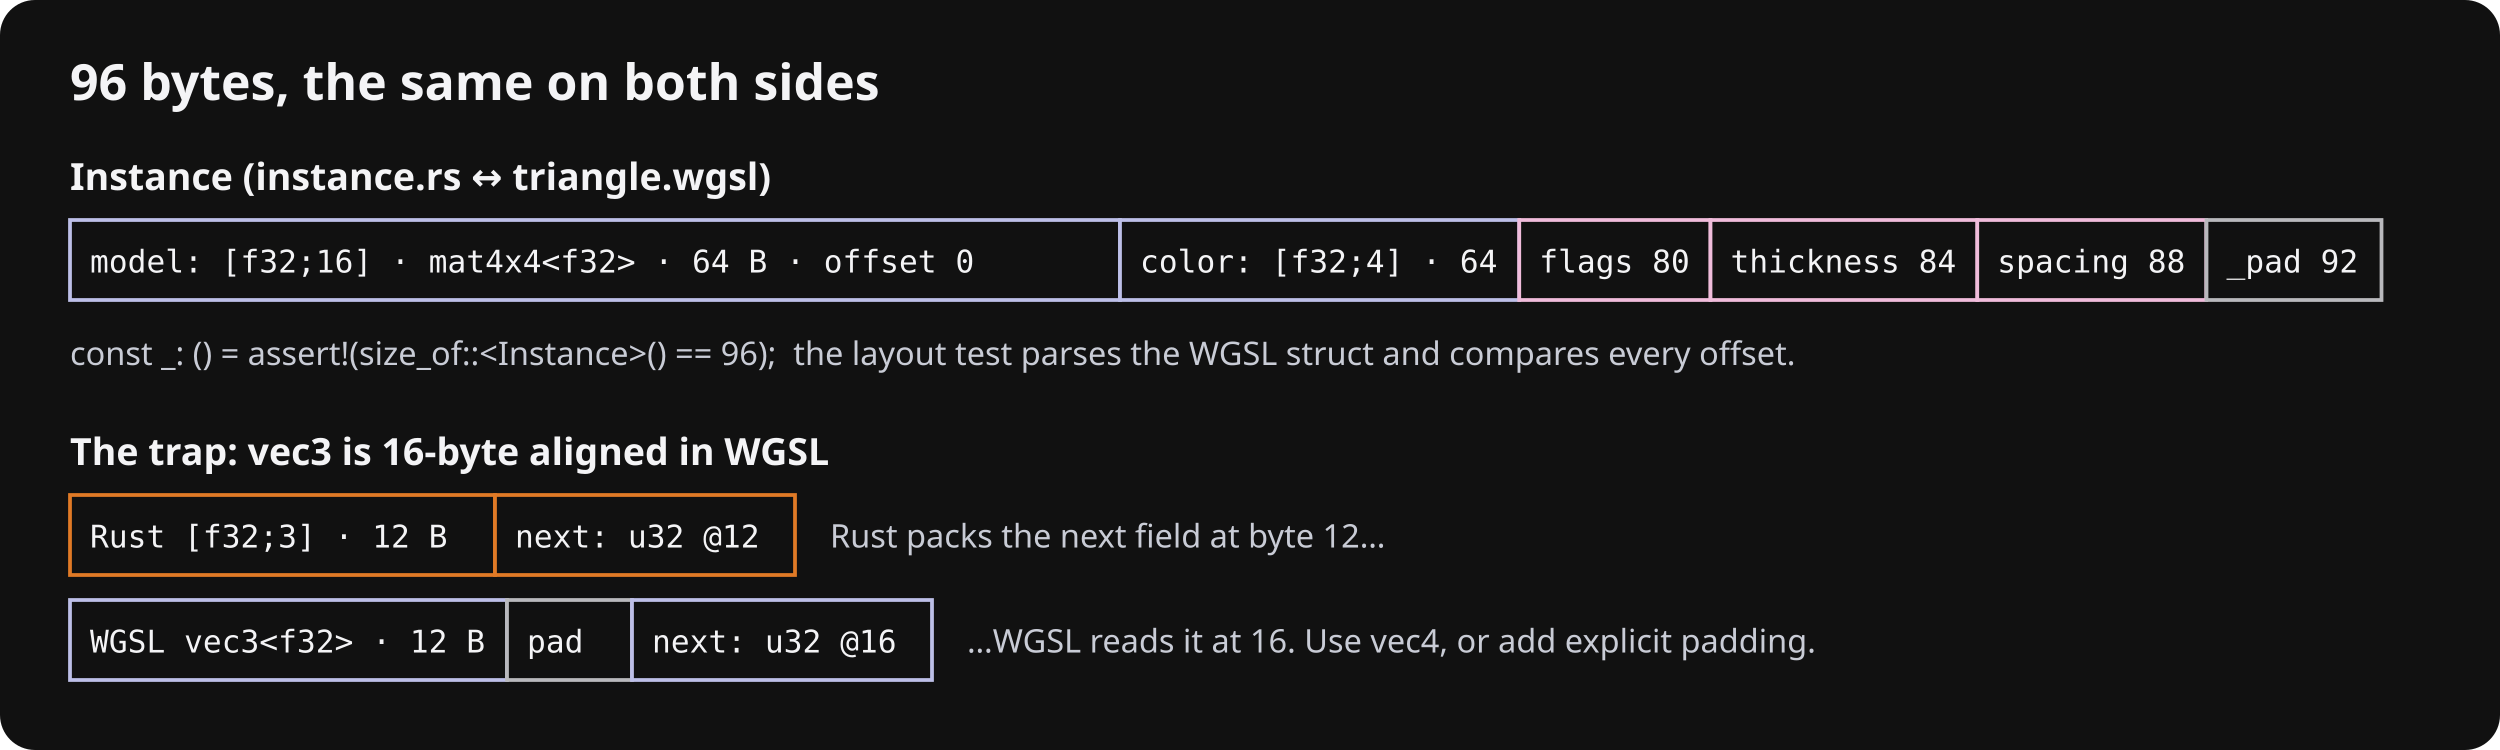
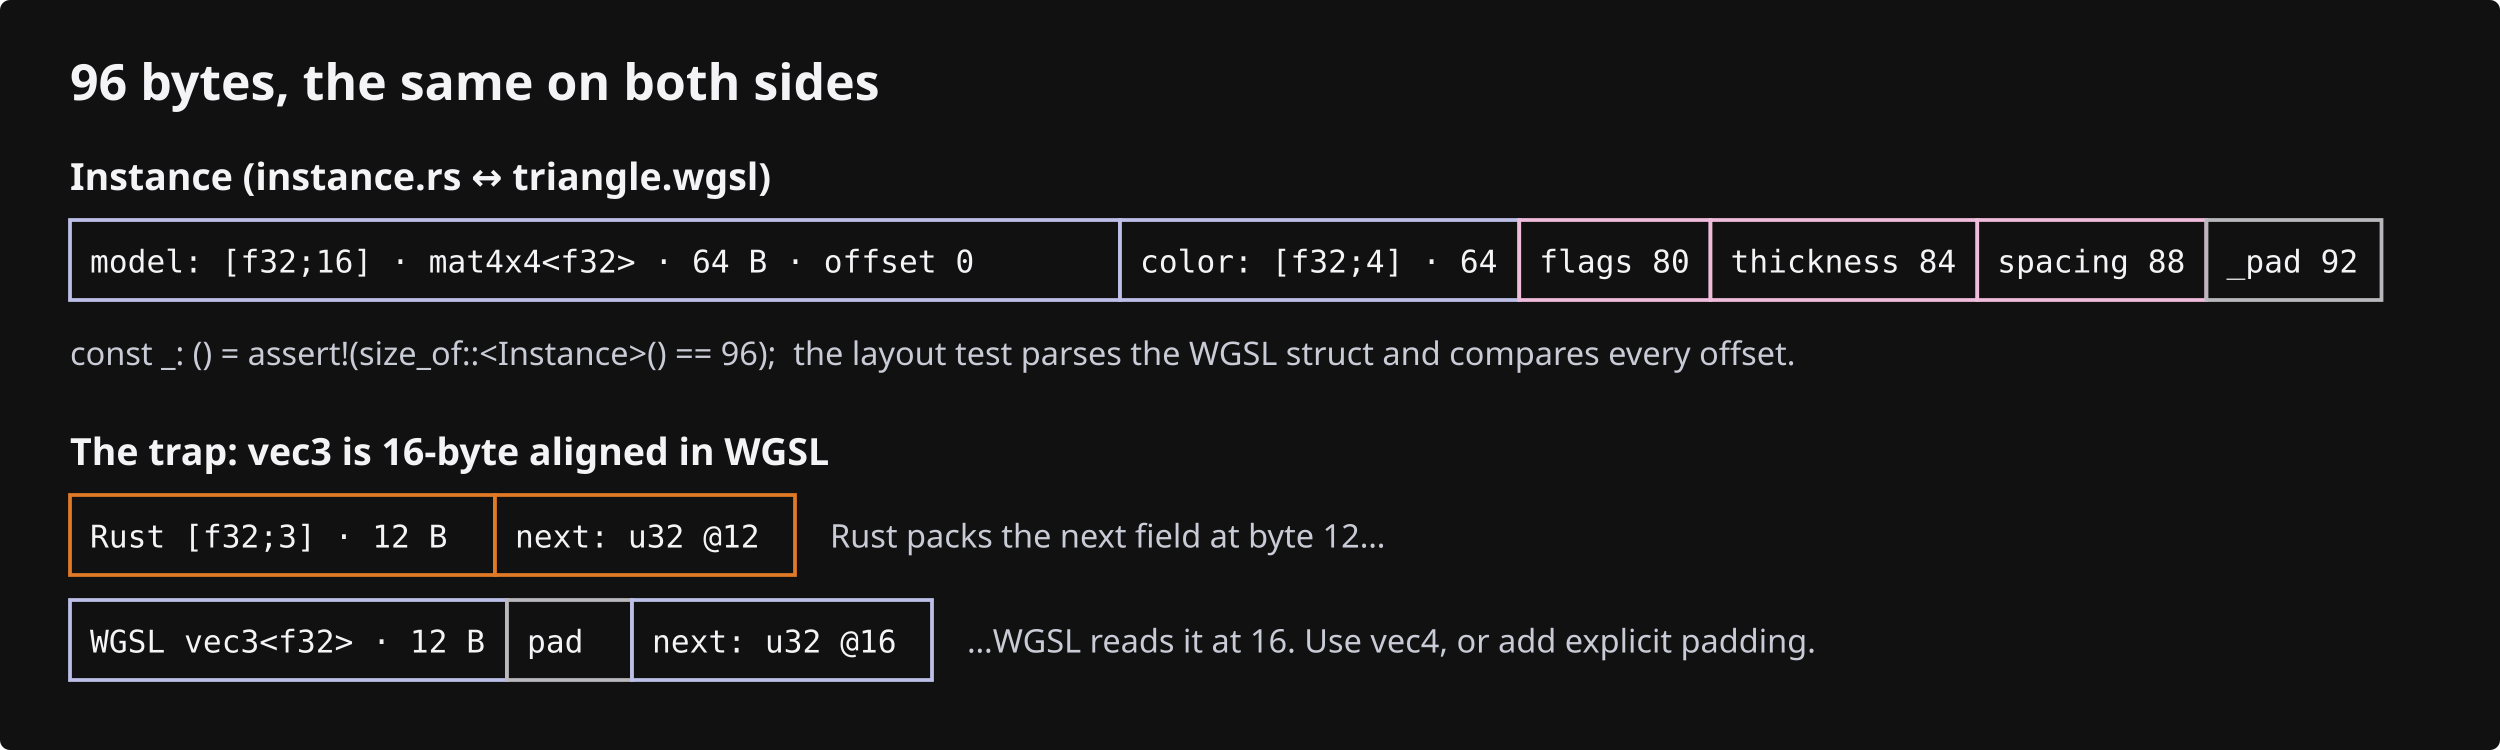
<svg xmlns="http://www.w3.org/2000/svg" viewBox="0 0 1000 300" role="img" aria-labelledby="t d">
  <defs>
    <marker id="a" markerWidth="9" markerHeight="9" refX="7" refY="3" orient="auto">
      <path d="M0,0 L7,3 L0,6" fill="#e4e4e7" />
    </marker>
  </defs>
  <style>text{font-family:system-ui,sans-serif;fill:#f4f4f6;font-size:13px}.h{font-size:20px;font-weight:700}.l{font-size:15px;font-weight:650}.s{font-size:13px;fill:#c9ccd6}.m{font-family:"DejaVu Sans Mono","Liberation Mono",monospace;font-size:12.5px;fill:#f4f4f6}.ar{fill:none;stroke:#e4e4e7;stroke-width:1.6;marker-end:url(#a)}.dash{fill:none;stroke:#e07a26;stroke-width:1.8;stroke-dasharray:7 5}</style>
-   <rect width="100%" height="100%" rx="14" fill="#111111" />
+   <rect width="100%" height="100%" rx="4" fill="#111111" />
  <text class="h" xml:space="preserve" x="28.0" y="40.0" textLength="323.8" lengthAdjust="spacingAndGlyphs">96 bytes, the same on both sides</text>
  <text class="l" xml:space="preserve" x="28.0" y="76.0" textLength="282.8" lengthAdjust="spacingAndGlyphs">Instance (instance.rs ↔ triangle.wgsl)</text>
  <rect data-box="c8828" x="28.0" y="88" width="420.0" height="32" fill="#111111" stroke="#bdbfe8" stroke-width="1.5" />
  <text class="m" xml:space="preserve" x="36.0" y="109.0" data-box="c8828" textLength="353.7" lengthAdjust="spacingAndGlyphs">model: [f32;16] · mat4x4&lt;f32&gt; · 64 B · offset 0</text>
  <rect data-box="c88448" x="448.0" y="88" width="159.7" height="32" fill="#111111" stroke="#bdbfe8" stroke-width="1.5" />
  <text class="m" xml:space="preserve" x="456.0" y="109.0" data-box="c88448" textLength="143.0" lengthAdjust="spacingAndGlyphs">color: [f32;4] · 64</text>
  <rect data-box="c88608" x="607.7" y="88" width="76.5" height="32" fill="#111111" stroke="#f0bcdb" stroke-width="1.5" />
  <text class="m" xml:space="preserve" x="615.7" y="109.0" data-box="c88608" textLength="60.2" lengthAdjust="spacingAndGlyphs">flags 80</text>
  <rect data-box="c88684" x="684.2" y="88" width="106.8" height="32" fill="#111111" stroke="#f0bcdb" stroke-width="1.5" />
  <text class="m" xml:space="preserve" x="692.2" y="109.0" data-box="c88684" textLength="90.3" lengthAdjust="spacingAndGlyphs">thickness 84</text>
  <rect data-box="c88791" x="790.9" y="88" width="91.6" height="32" fill="#111111" stroke="#f0bcdb" stroke-width="1.5" />
  <text class="m" xml:space="preserve" x="798.9" y="109.0" data-box="c88791" textLength="75.3" lengthAdjust="spacingAndGlyphs">spacing 88</text>
  <rect data-box="c88883" x="882.6" y="88" width="70.0" height="32" fill="#111111" stroke="#b9b9bd" stroke-width="1.5" />
  <text class="m" xml:space="preserve" x="890.6" y="109.0" data-box="c88883" textLength="52.7" lengthAdjust="spacingAndGlyphs">_pad 92</text>
  <text class="s" xml:space="preserve" x="28.0" y="146.0" textLength="689.9" lengthAdjust="spacingAndGlyphs">const _: () = assert!(size_of::&lt;Instance&gt;() == 96);  the layout test parses the WGSL struct and compares every offset.</text>
  <text class="l" xml:space="preserve" x="28.0" y="186.0" textLength="303.7" lengthAdjust="spacingAndGlyphs">The trap: vec3 is 16-byte aligned in WGSL</text>
  <rect data-box="c19828" x="28.0" y="198" width="170.0" height="32" fill="#111111" stroke="#e07a26" stroke-width="1.5" />
  <text class="m" xml:space="preserve" x="36.0" y="219.0" data-box="c19828" textLength="143.0" lengthAdjust="spacingAndGlyphs">Rust [f32;3] · 12 B</text>
  <rect data-box="c198198" x="198.0" y="198" width="120.0" height="32" fill="#111111" stroke="#e07a26" stroke-width="1.5" />
  <text class="m" xml:space="preserve" x="206.0" y="219.0" data-box="c198198" textLength="97.8" lengthAdjust="spacingAndGlyphs">next: u32 @12</text>
  <text class="s" xml:space="preserve" x="332.0" y="219.0" textLength="222.1" lengthAdjust="spacingAndGlyphs">Rust packs the next field at byte 12…</text>
  <rect data-box="c24028" x="28.0" y="240" width="174.8" height="32" fill="#111111" stroke="#bdbfe8" stroke-width="1.5" />
  <text class="m" xml:space="preserve" x="36.0" y="261.0" data-box="c24028" textLength="158.0" lengthAdjust="spacingAndGlyphs">WGSL vec3&lt;f32&gt; · 12 B</text>
  <rect data-box="c240203" x="202.8" y="240" width="50.0" height="32" fill="#111111" stroke="#b9b9bd" stroke-width="1.5" />
  <text class="m" xml:space="preserve" x="210.8" y="261.0" data-box="c240203" textLength="22.6" lengthAdjust="spacingAndGlyphs">pad</text>
  <rect data-box="c240253" x="252.8" y="240" width="120.0" height="32" fill="#111111" stroke="#bdbfe8" stroke-width="1.5" />
  <text class="m" xml:space="preserve" x="260.8" y="261.0" data-box="c240253" textLength="97.8" lengthAdjust="spacingAndGlyphs">next: u32 @16</text>
  <text class="s" xml:space="preserve" x="386.8" y="261.0" textLength="339.4" lengthAdjust="spacingAndGlyphs">…WGSL reads it at 16. Use vec4, or add explicit padding.</text>
</svg>
